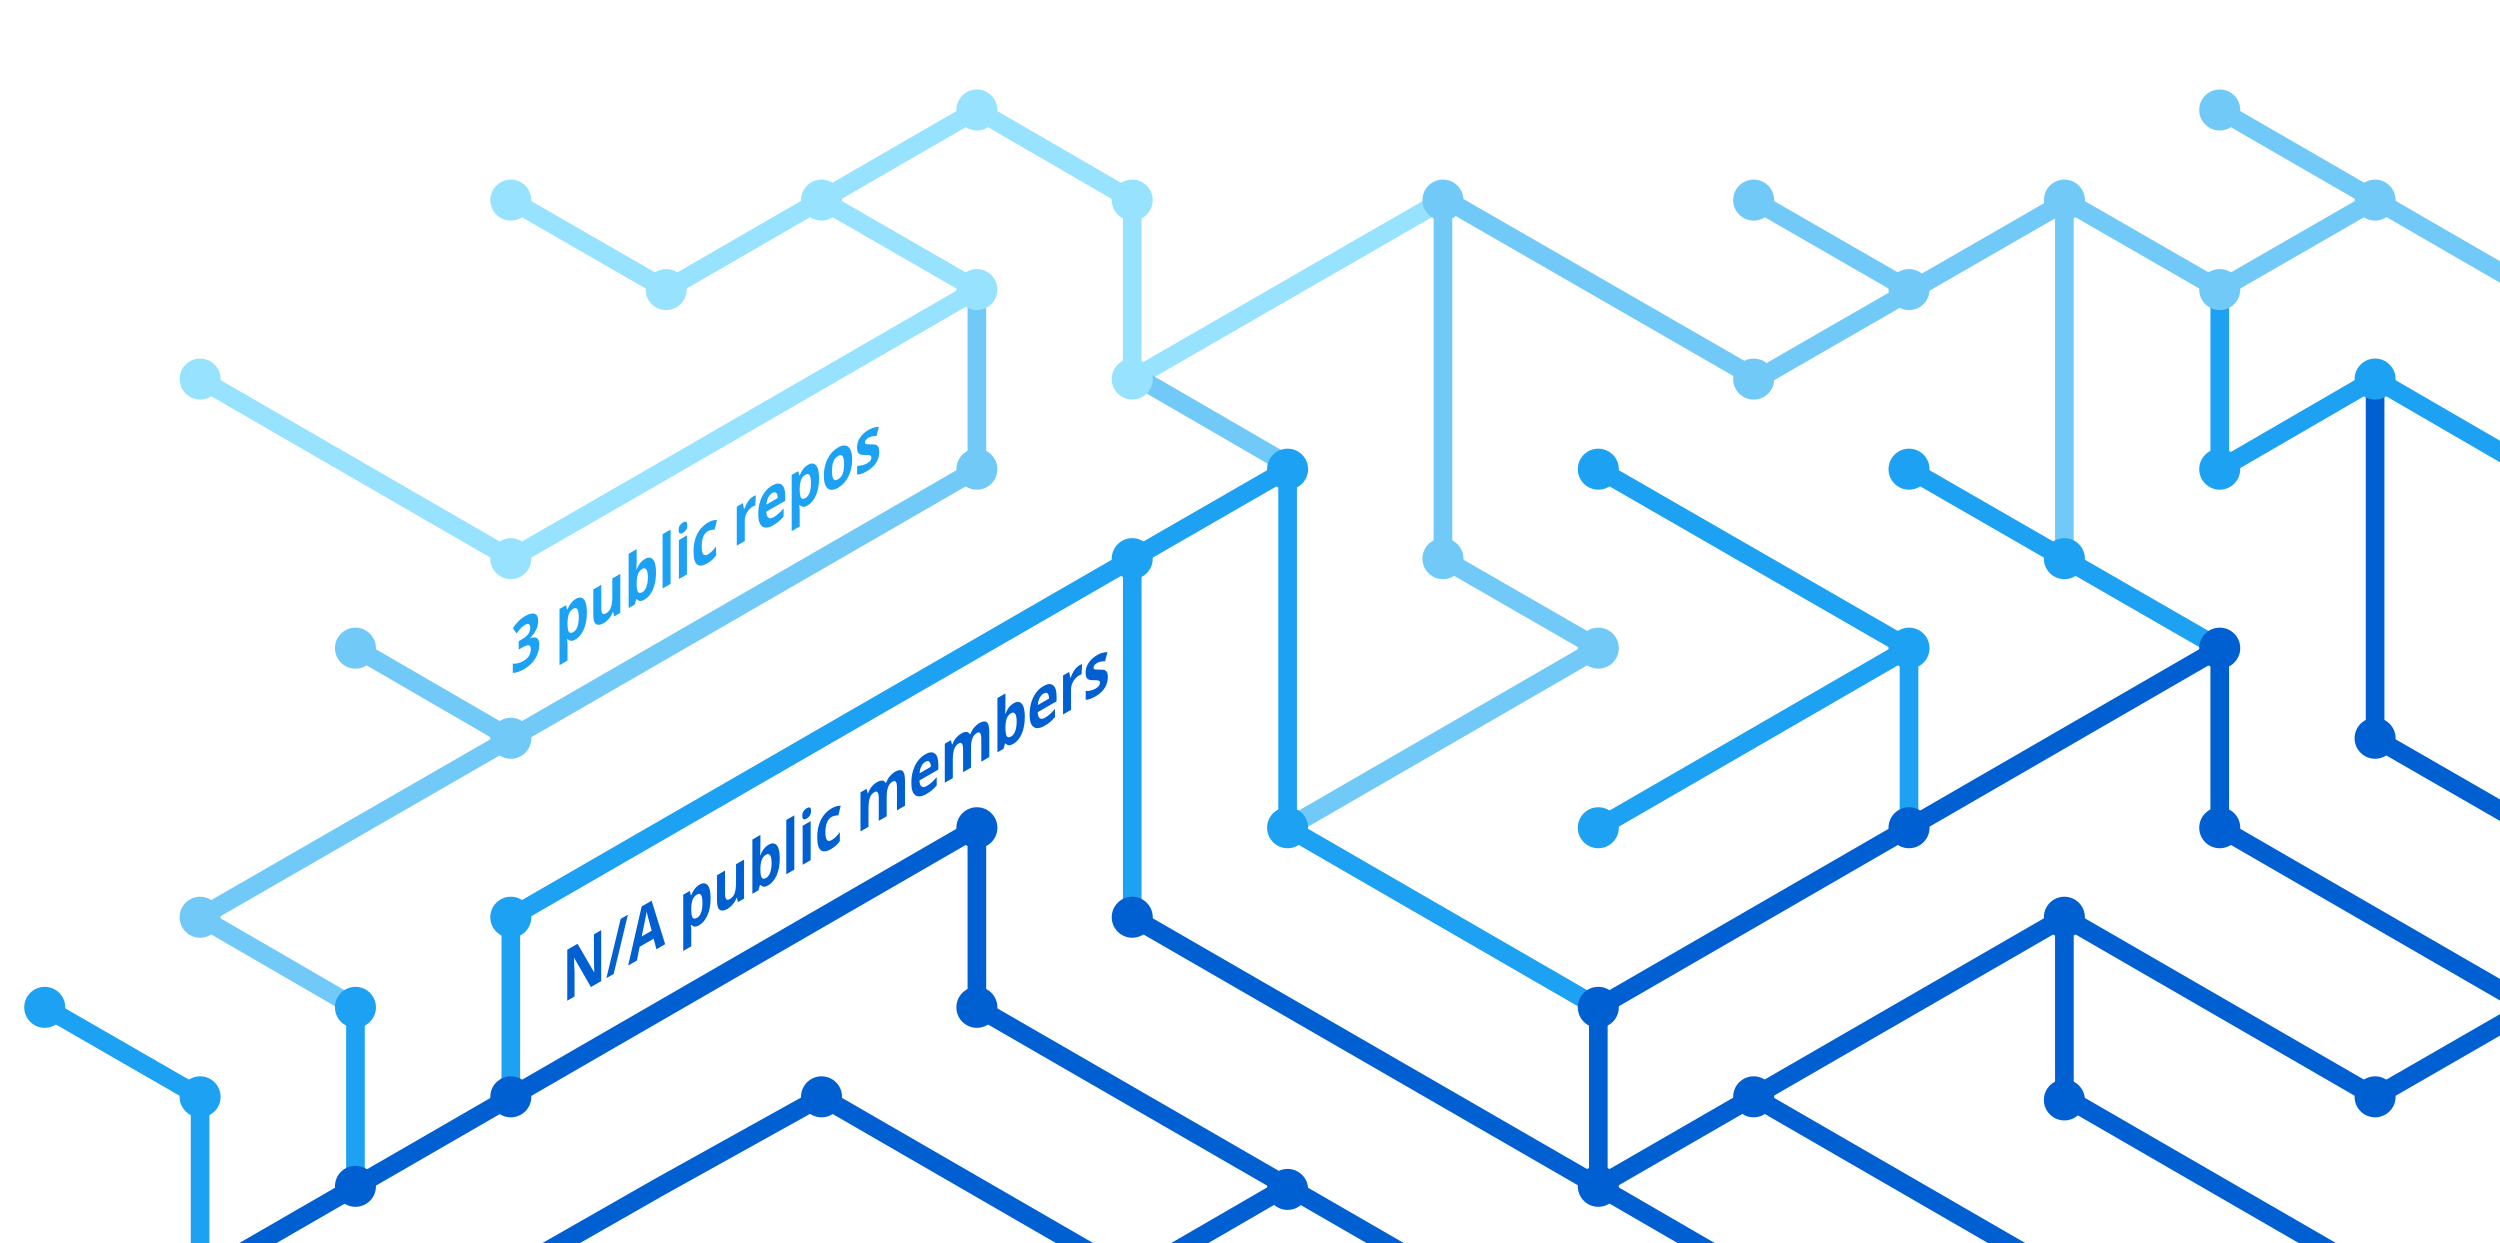
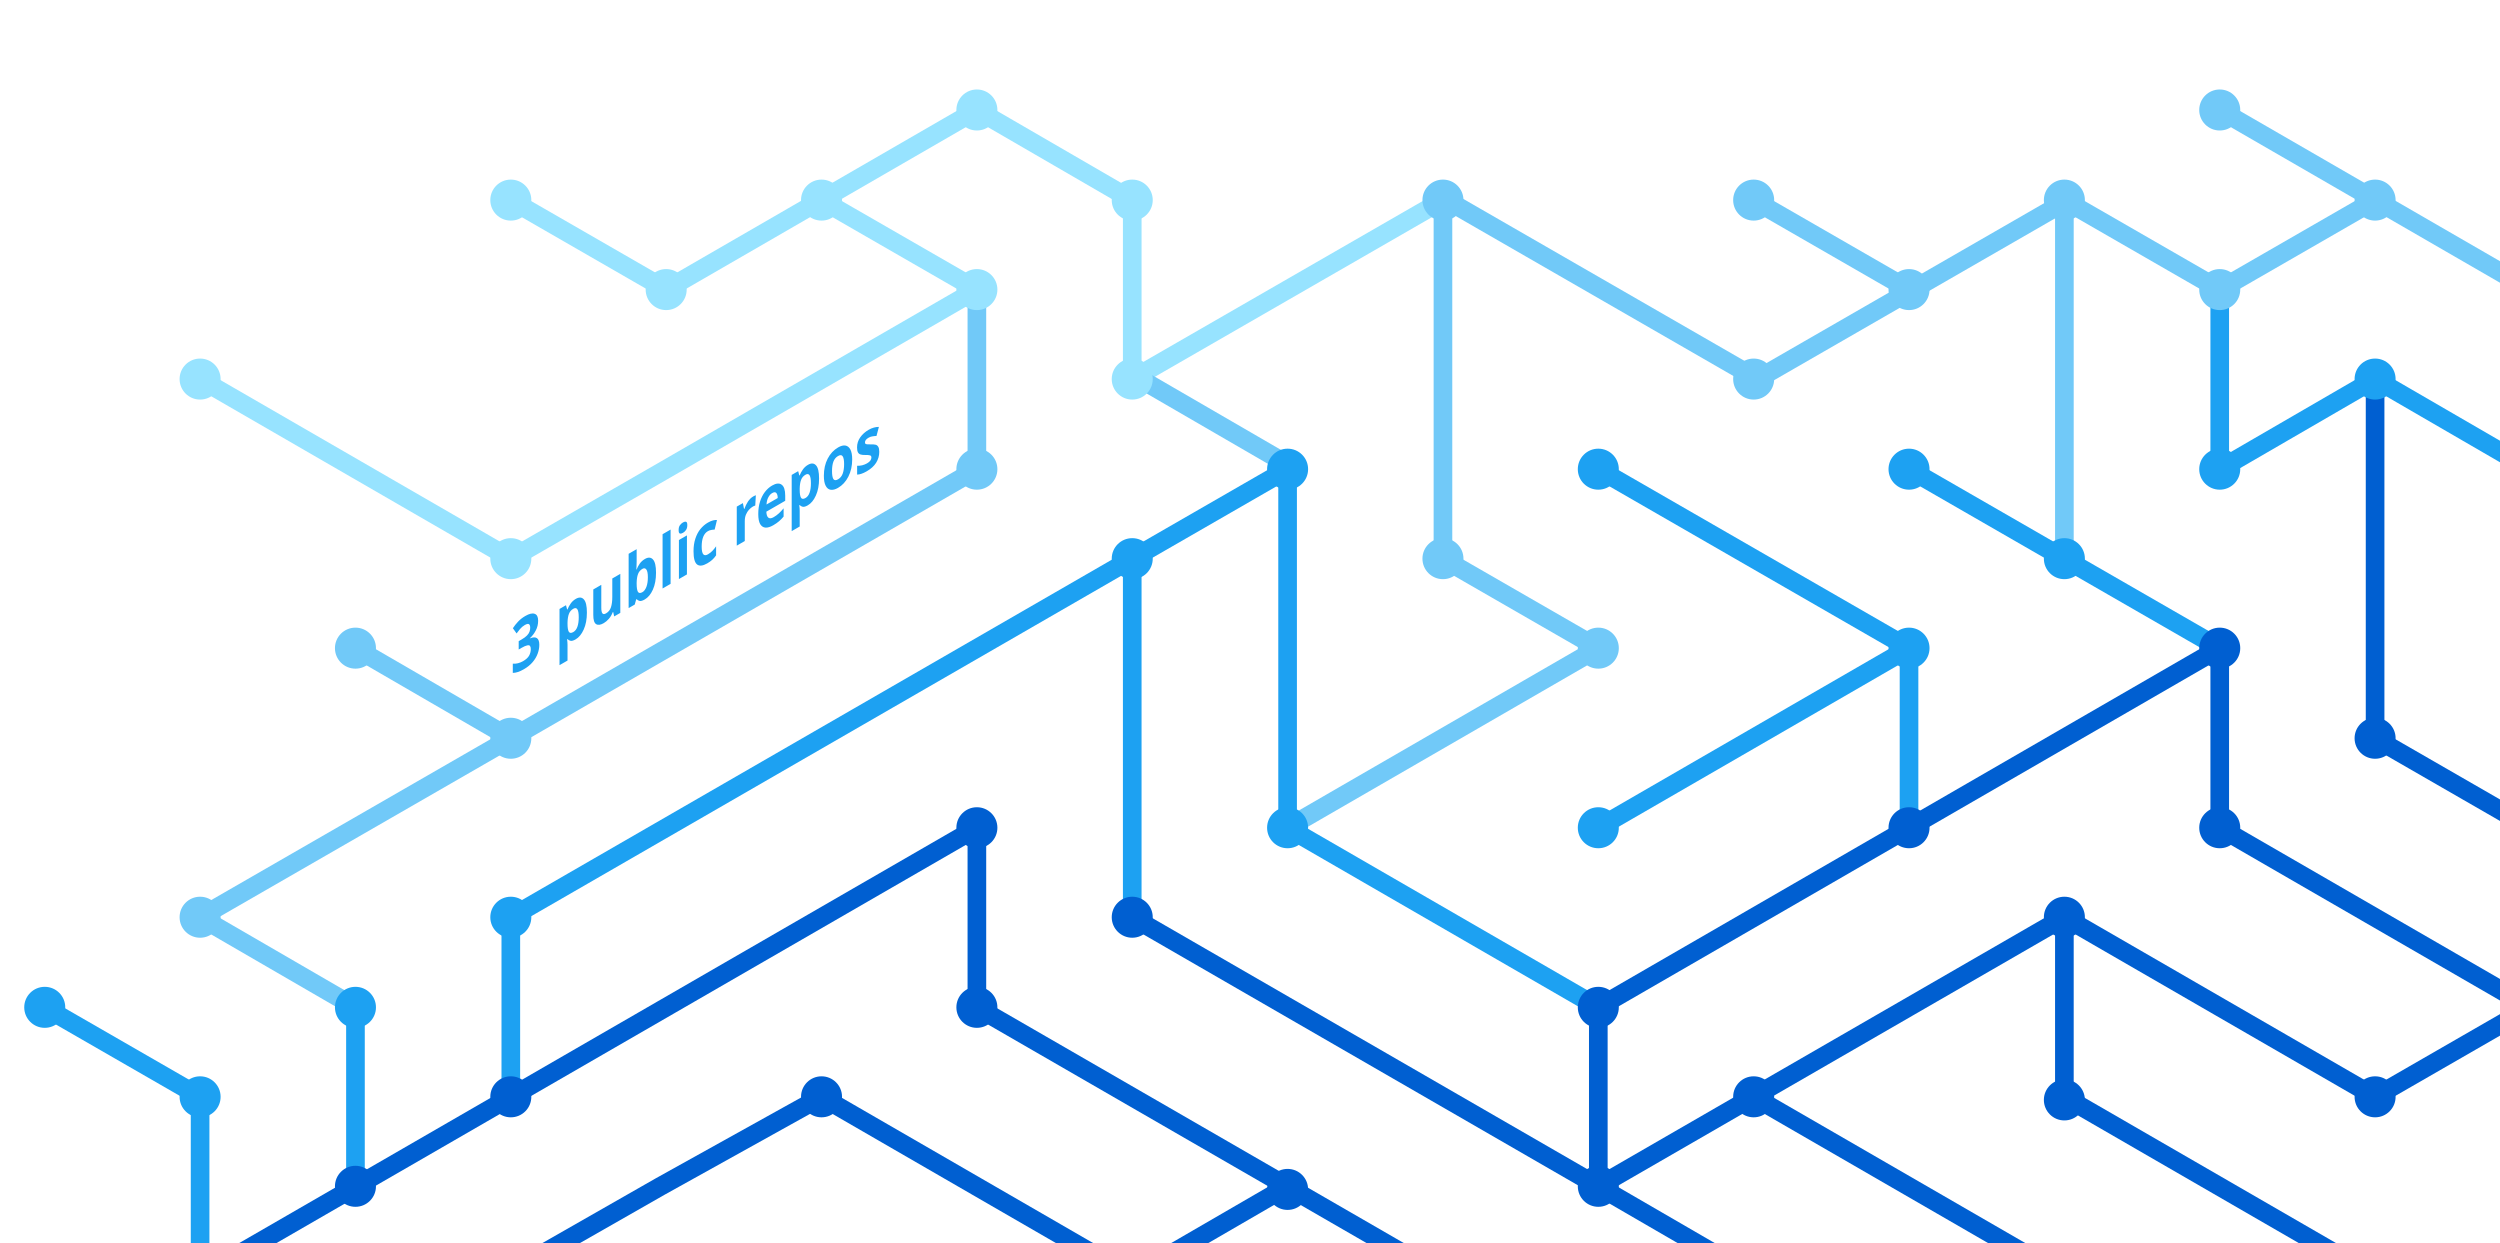
<svg xmlns="http://www.w3.org/2000/svg" version="1.1" x="0px" y="0px" viewBox="0 0 402.3 200" style="enable-background:new 0 0 402.3 200;" xml:space="preserve">
  <style type="text/css">
	.st0{display:none;}
	.st1{fill:none;stroke:#005FD1;stroke-width:3;stroke-miterlimit:10;}
	.st2{fill:none;stroke:#1DA1F2;stroke-width:3;stroke-miterlimit:10;}
	.st3{fill:none;stroke:#FBAD1B;stroke-width:3;stroke-miterlimit:10;}
	.st4{fill:none;stroke:#71C9F8;stroke-width:3;stroke-miterlimit:10;}
	.st5{fill:none;stroke:#199855;stroke-width:3;stroke-miterlimit:10;}
	.st6{fill:none;stroke:#000000;stroke-width:3;stroke-miterlimit:10;}
	.st7{fill:none;stroke:#97E3FF;stroke-width:3;stroke-miterlimit:10;}
	.st8{fill:none;stroke:#70C5DC;stroke-width:3;stroke-miterlimit:10;}
	.st9{fill:none;stroke:#DF235F;stroke-miterlimit:10;}
	.st10{fill:#1A5CA7;}
	.st11{fill:#1DA1F2;}
	.st12{fill:#97E3FF;}
	.st13{fill:#71C9F8;}
	.st14{fill:#005FD1;}
	.st15{font-family:HelveticaNeue-Bold, system-ui, sans-serif; font-weight:bold;}
	.st16{font-size:11.5px;}
</style>
  <g id="guides" class="st0">
</g>
  <g id="lines">
    <polyline class="st1" points="382.2,205.4 332.2,176.5 332.2,147.6  " />
    <polyline class="st1" points="357.2,104.3 357.2,133.2 407.2,162.1  " />
    <line class="st2" x1="307.2" y1="104.3" x2="257.2" y2="133.2" />
    <line class="st1" x1="332.2" y1="205.4" x2="282.2" y2="176.5" />
    <polyline class="st4" points="157.2,46.6 157.2,75.5 82.2,118.8 32.2,147.6 57.2,162.1  " />
    <polyline class="st2" points="82.2,176.5 82.2,147.6 182.2,89.9 182.2,147.6  " />
    <polyline class="st1" points="207.2,190.9 182.2,205.4 132.2,176.5 106.3,190.9 80.9,205.4  " />
    <polyline class="st1" points="32.2,205.4 157.2,133.2 157.2,162.1 232.2,205.4  " />
    <line class="st2" x1="307.2" y1="133.2" x2="307.2" y2="104.3" />
    <polyline class="st2" points="257.2,162.1 207.2,133.2 207.2,75.5 182.2,89.9  " />
    <polyline class="st7" points="32.2,61 82.2,89.9 107.2,75.5 157.2,46.6 132.2,32.2  " />
    <line class="st4" x1="57.2" y1="104.3" x2="82.2" y2="118.8" />
    <polyline class="st4" points="207.2,133.2 257.2,104.3 232.2,89.9 232.2,32.2  " />
    <polyline class="st1" points="407.2,162.1 382.2,176.5 332.2,147.6 257.2,190.9  " />
    <line class="st4" x1="282.2" y1="32.2" x2="307.2" y2="46.6" />
    <polyline class="st7" points="232.2,32.2 182.2,61 182.2,32.2 157.2,17.7 107.2,46.6 82.2,32.2  " />
    <line class="st1" x1="257.2" y1="162.1" x2="257.2" y2="190.9" />
    <line class="st1" x1="257.2" y1="190.9" x2="282.2" y2="205.4" />
    <line class="st2" x1="257.2" y1="75.5" x2="307.2" y2="104.3" />
    <line class="st4" x1="407.2" y1="46.6" x2="357.2" y2="17.7" />
    <polyline class="st2" points="307.2,75.5 332.2,89.9 357.2,104.3  " />
    <line class="st4" x1="332.2" y1="32.2" x2="332.2" y2="89.9" />
    <polyline class="st2" points="407.2,75.5 382.2,61 357.2,75.5 357.2,46.6  " />
    <polyline class="st1" points="382.2,61 382.2,118.8 407.2,133.2  " />
    <line class="st1" x1="257.2" y1="162.1" x2="357.2" y2="104.3" />
    <line class="st4" x1="183.5" y1="61" x2="208.5" y2="75.5" />
    <line class="st2" x1="57.2" y1="162.1" x2="57.2" y2="191.4" />
    <polyline class="st4" points="332.2,32.2 357.2,46.6 382.2,32.2  " />
    <polyline class="st4" points="332.8,32.2 282.8,61 232.8,32.2  " />
    <line class="st1" x1="182.2" y1="147.6" x2="257.2" y2="190.9" />
    <polyline class="st2" points="32.2,205.4 32.2,176.5 7.2,162.1  " />
  </g>
  <g id="circles">
    <circle class="st11" cx="32.2" cy="176.5" r="3.3" />
    <circle class="st12" cx="132.2" cy="32.2" r="3.3" />
    <circle class="st12" cx="107.2" cy="46.6" r="3.3" />
    <circle class="st12" cx="82.2" cy="32.2" r="3.3" />
    <circle class="st13" cx="232.2" cy="32.2" r="3.3" />
    <circle class="st12" cx="182.2" cy="61" r="3.3" />
    <circle class="st11" cx="182.2" cy="89.9" r="3.3" />
    <circle class="st12" cx="157.2" cy="46.6" r="3.3" />
    <circle class="st11" cx="207.2" cy="75.5" r="3.3" />
    <circle class="st13" cx="82.2" cy="118.8" r="3.3" />
    <circle class="st12" cx="32.2" cy="61" r="3.3" />
    <circle class="st13" cx="57.2" cy="104.3" r="3.3" />
    <circle class="st14" cx="82.2" cy="176.5" r="3.3" />
    <circle class="st14" cx="57.2" cy="190.9" r="3.3" />
    <circle class="st14" cx="207.2" cy="191.4" r="3.3" />
    <circle class="st11" cx="257.2" cy="133.2" r="3.3" />
    <circle class="st11" cx="257.2" cy="75.5" r="3.3" />
    <circle class="st13" cx="282.2" cy="32.2" r="3.3" />
    <circle class="st11" cx="307.2" cy="104.3" r="3.3" />
    <circle class="st13" cx="307.2" cy="46.6" r="3.3" />
    <circle class="st14" cx="257.2" cy="190.9" r="3.3" />
    <circle class="st11" cx="207.2" cy="133.2" r="3.3" />
    <circle class="st14" cx="257.2" cy="162.1" r="3.3" />
    <circle class="st14" cx="282.2" cy="176.5" r="3.3" />
    <circle class="st14" cx="307.2" cy="133.2" r="3.3" />
    <circle class="st13" cx="32.2" cy="147.6" r="3.3" />
    <circle class="st11" cx="82.2" cy="147.6" r="3.3" />
    <circle class="st14" cx="132.2" cy="176.5" r="3.3" />
    <circle class="st13" cx="232.2" cy="89.9" r="3.3" />
    <circle class="st13" cx="157.2" cy="75.5" r="3.3" />
    <circle class="st14" cx="182.2" cy="147.6" r="3.3" />
    <circle class="st14" cx="157.2" cy="133.2" r="3.3" />
    <circle class="st14" cx="157.2" cy="162.1" r="3.3" />
    <circle class="st13" cx="257.2" cy="104.3" r="3.3" />
    <circle class="st13" cx="282.2" cy="61" r="3.3" />
    <circle class="st12" cx="182.2" cy="32.2" r="3.3" />
    <circle class="st12" cx="157.2" cy="17.7" r="3.3" />
    <circle class="st12" cx="82.2" cy="89.9" r="3.3" />
    <circle class="st11" cx="57.2" cy="162.1" r="3.3" />
    <circle class="st14" cx="332.2" cy="147.6" r="3.3" />
    <circle class="st14" cx="332.2" cy="177" r="3.3" />
    <circle class="st14" cx="357.2" cy="104.3" r="3.3" />
    <circle class="st11" cx="307.2" cy="75.5" r="3.3" />
    <circle class="st14" cx="357.2" cy="133.2" r="3.3" />
    <circle class="st11" cx="332.2" cy="89.9" r="3.3" />
    <circle class="st13" cx="332.2" cy="32.2" r="3.3" />
    <circle class="st13" cx="357.2" cy="17.7" r="3.3" />
    <circle class="st13" cx="357.2" cy="46.6" r="3.3" />
    <circle class="st13" cx="382.2" cy="32.2" r="3.3" />
    <circle class="st11" cx="357.2" cy="75.5" r="3.3" />
    <circle class="st11" cx="382.2" cy="61" r="3.3" />
    <circle class="st14" cx="382.2" cy="118.8" r="3.3" />
    <circle class="st14" cx="382.2" cy="176.5" r="3.3" />
    <circle class="st11" cx="7.2" cy="162.1" r="3.3" />
  </g>
  <g id="text">
-     <text transform="matrix(0.75 -0.433 0 1 90.5106 161.479)" class="st14 st15 st16">N/A public members</text>
    <text transform="matrix(0.75 -0.433 0 1 82.1912 108.8037)" class="st11 st15 st16">3 public repos</text>
  </g>
</svg>
